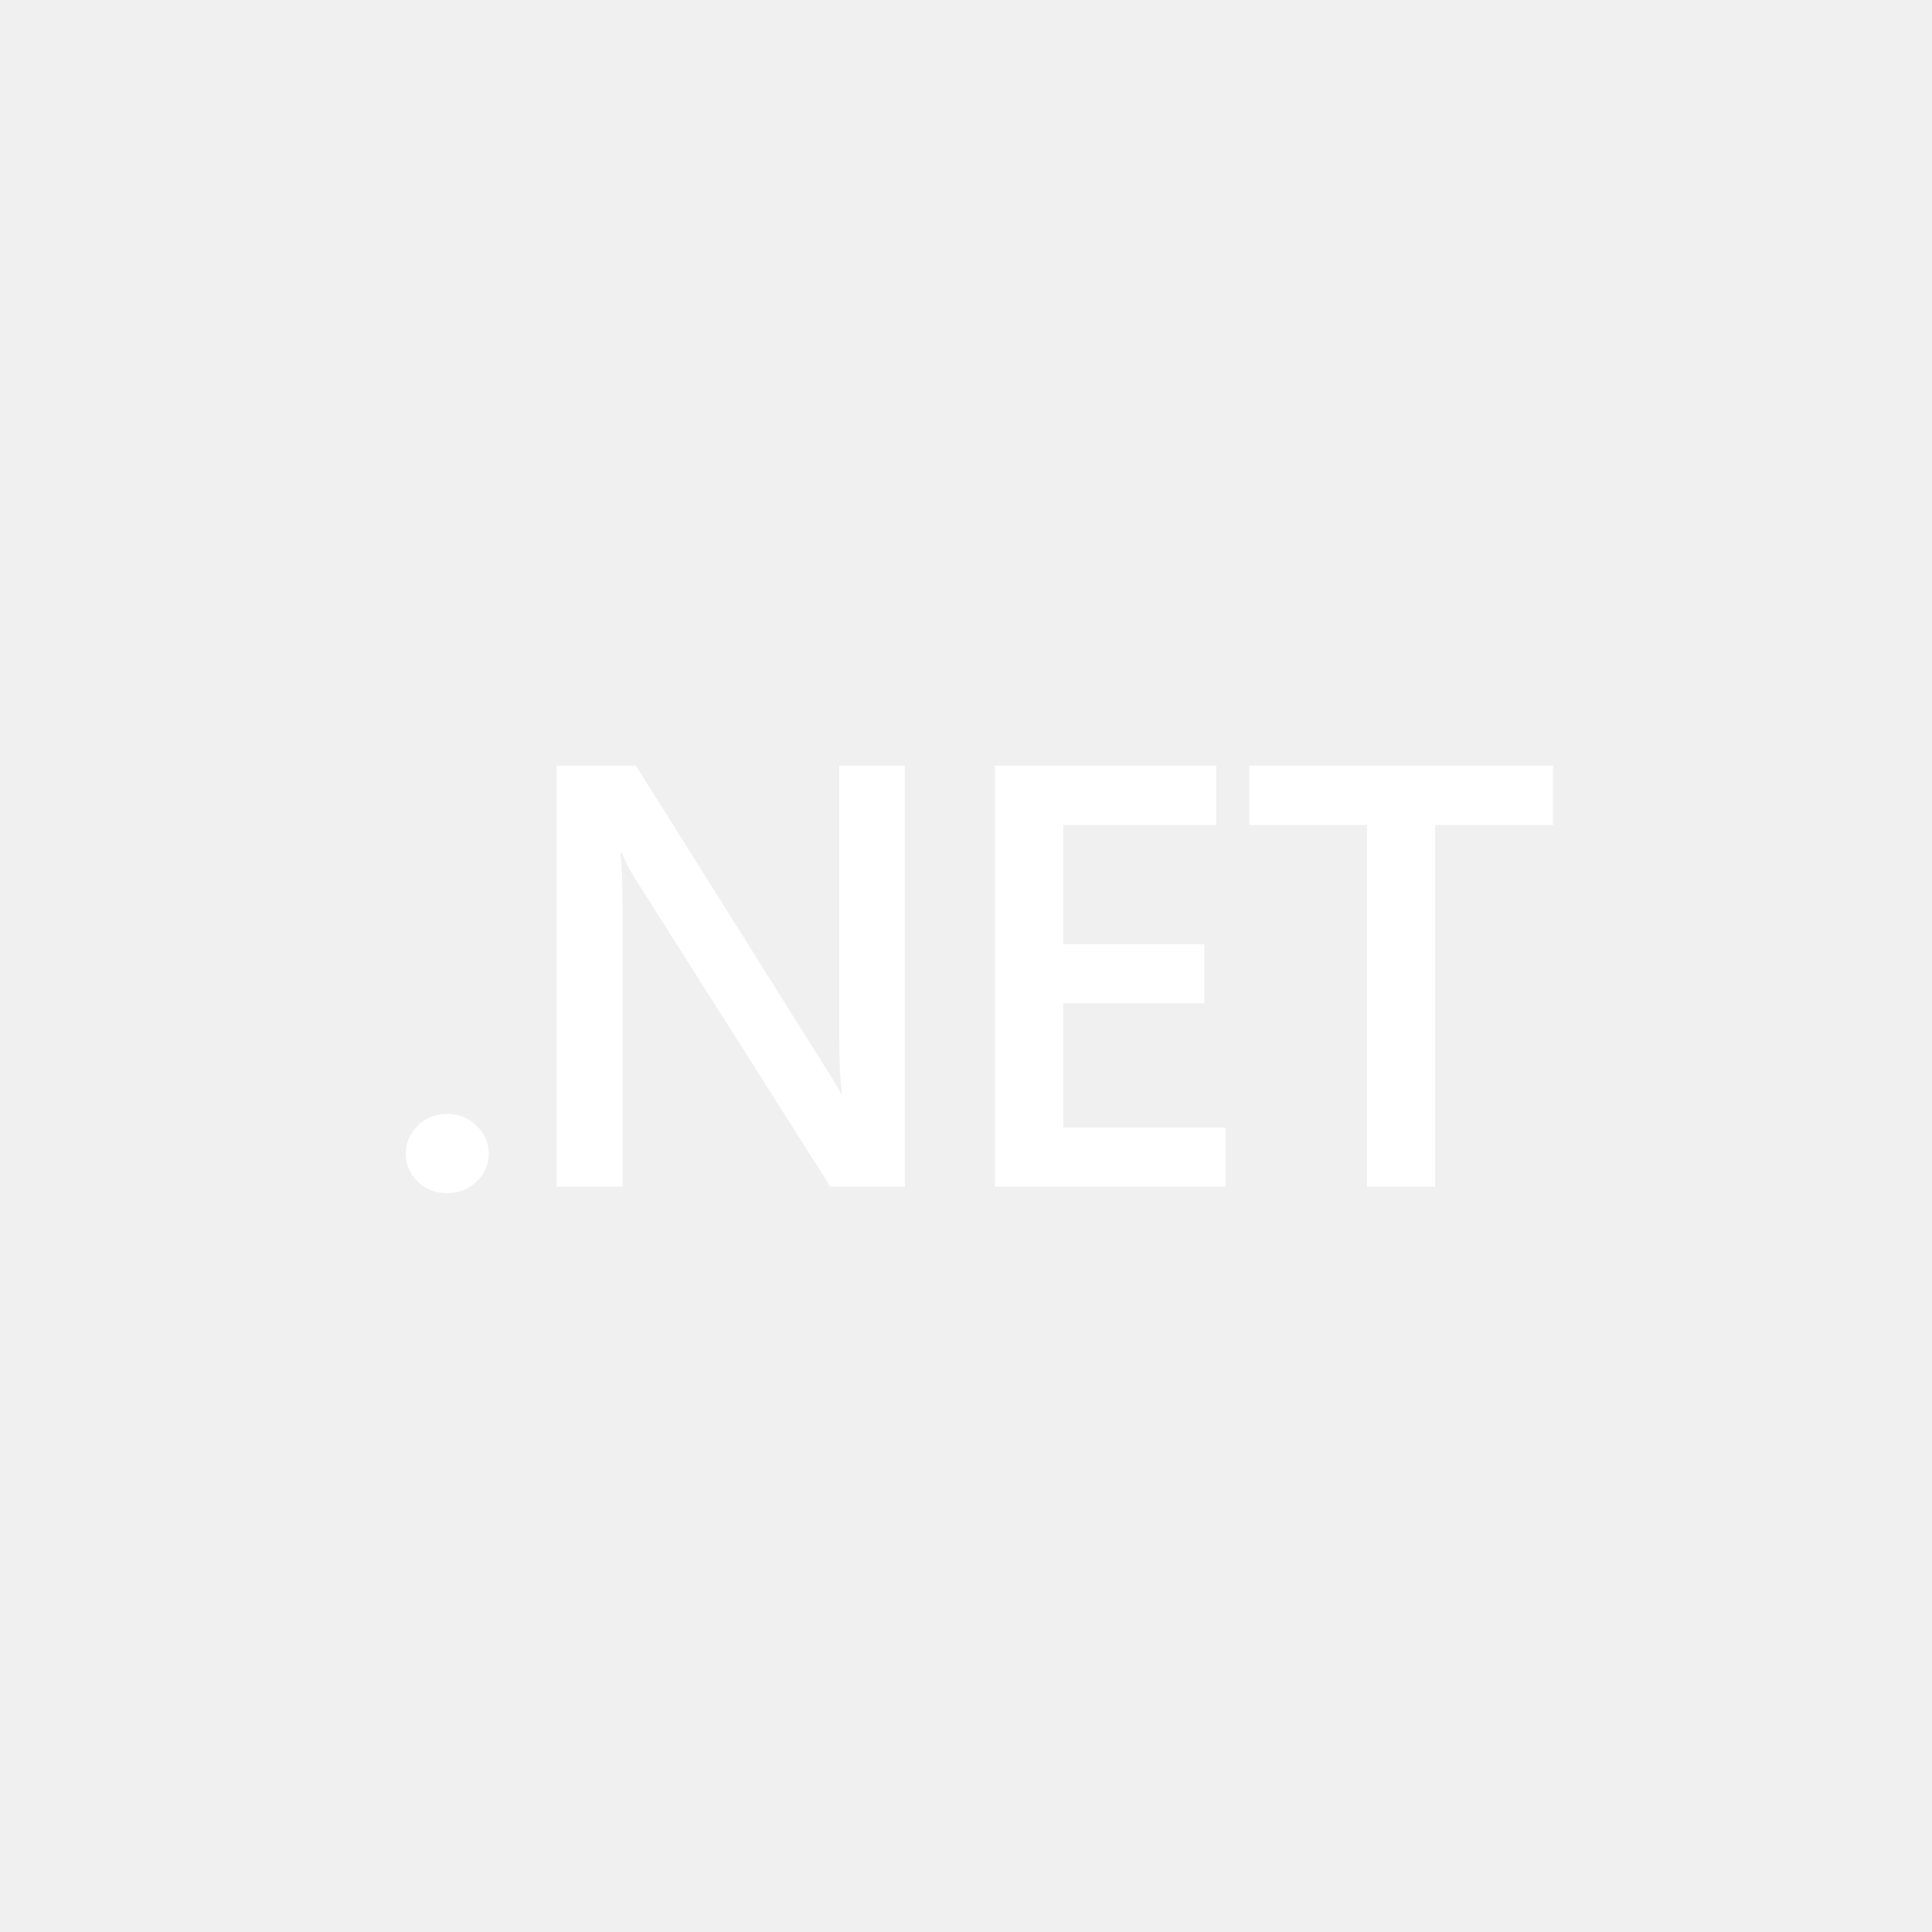
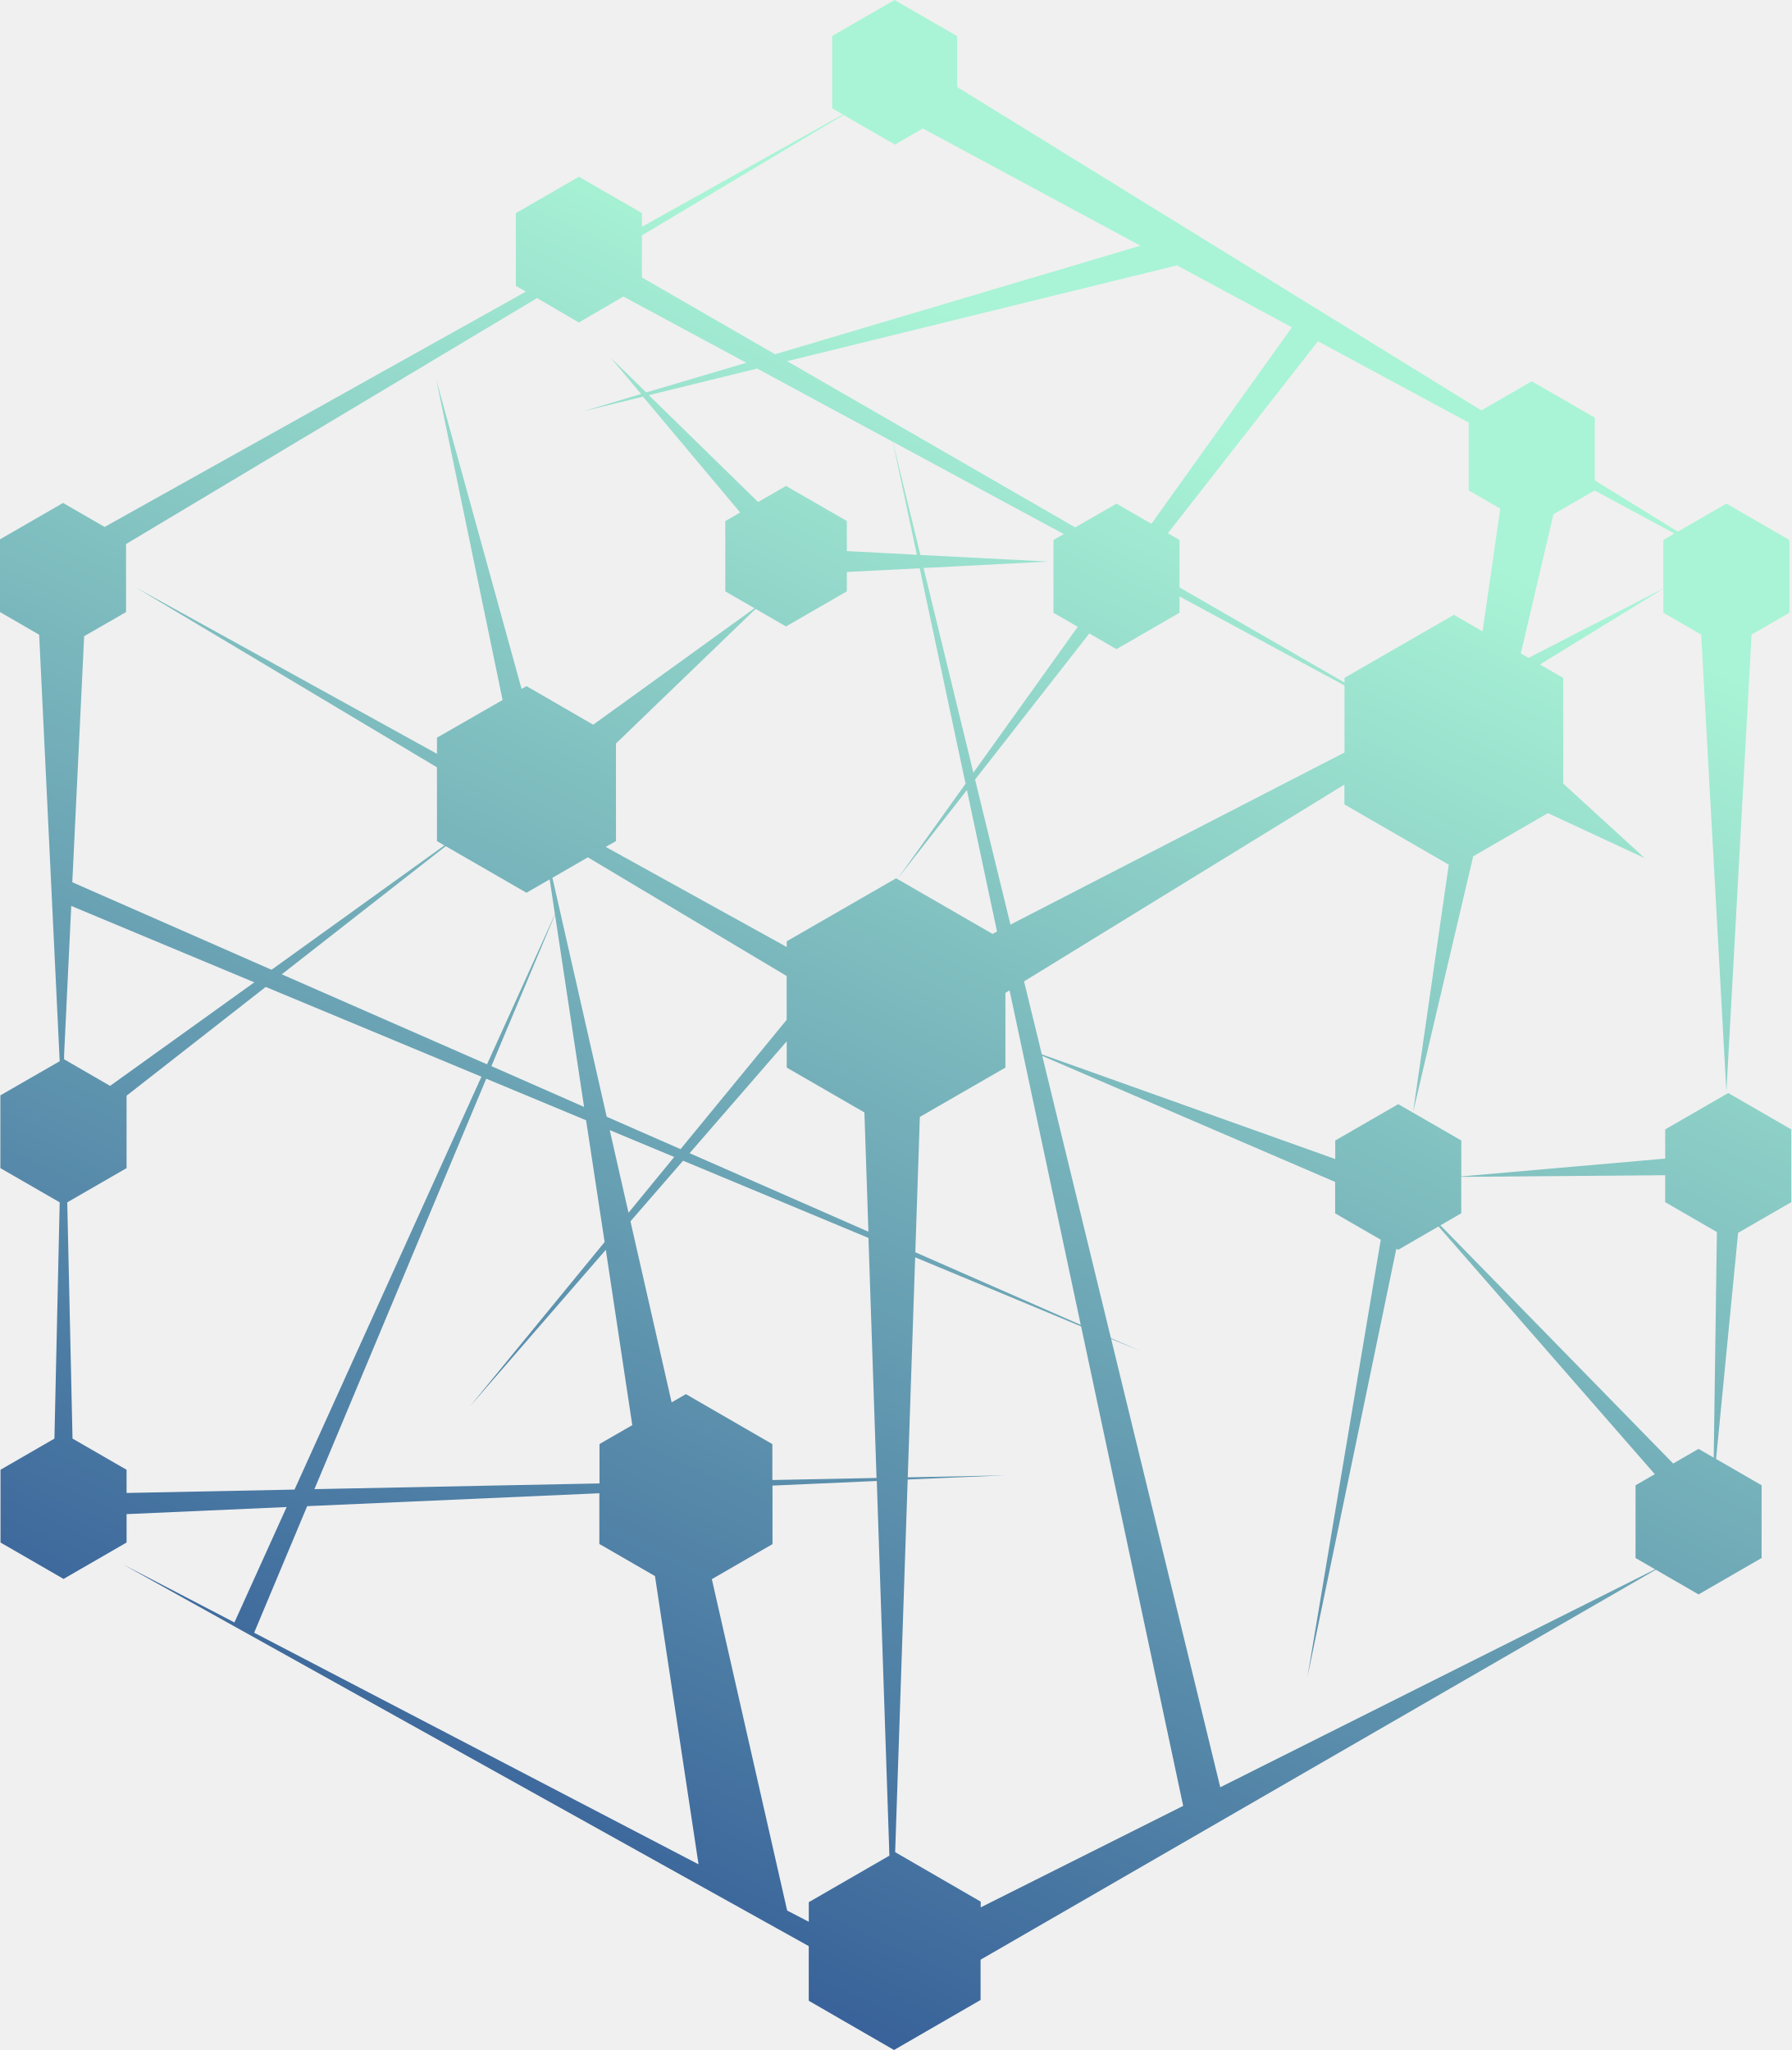
- <svg xmlns="http://www.w3.org/2000/svg" width="456" height="456" viewBox="0 0 456 456" version="1.1" xml:space="preserve" style="fill-rule:evenodd;clip-rule:evenodd;stroke-linejoin:round;stroke-miterlimit:2;">
-   <path d="m 105.5,281.609 c -2.703,0 -5.001,-0.9 -6.893,-2.702 -1.892,-1.848 -2.838,-4.042 -2.838,-6.582 0,-2.587 0.946,-4.804 2.838,-6.652 1.892,-1.848 4.19,-2.772 6.893,-2.772 2.748,0 5.068,0.924 6.96,2.772 1.937,1.848 2.906,4.064 2.906,6.652 0,2.54 -0.968,4.734 -2.906,6.582 -1.892,1.802 -4.212,2.702 -6.96,2.702 z" style="fill:#ffffff;fill-rule:nonzero;stroke-width:0.838" />
-   <path d="M 213.561,280.084 H 195.99 L 149.7,207.054 c -1.171,-1.848 -2.14,-3.765 -2.906,-5.751 h -0.406 c 0.361,2.125 0.541,6.675 0.541,13.65 v 65.132 h -15.543 v -99.36 h 18.719 l 44.737,71.298 c 1.892,2.957 3.109,4.989 3.649,6.098 h 0.27 c -0.45,-2.632 -0.676,-7.09 -0.676,-13.373 v -64.023 h 15.476 z" style="fill:#ffffff;fill-rule:nonzero;stroke-width:0.838" />
-   <path d="m 289.251,280.084 h -54.401 v -99.36 h 52.238 v 13.997 h -36.154 v 28.131 h 33.316 v 13.927 h -33.316 v 29.378 h 38.316 z" style="fill:#ffffff;fill-rule:nonzero;stroke-width:0.838" />
-   <path d="M 366.565,194.721 H 338.722 v 85.363 h -16.084 v -85.363 h -27.775 v -13.997 h 71.701 z" style="fill:#ffffff;fill-rule:nonzero;stroke-width:0.838" />
+ <svg xmlns="http://www.w3.org/2000/svg" width="100%" height="100%" viewBox="0 0 5461 6250" version="1.1" xml:space="preserve" style="fill-rule:evenodd;clip-rule:evenodd;stroke-linejoin:round;stroke-miterlimit:2;">
+   <g>
+     <path id="Calque_1-2" d="M5460.25,3665.1l-0,-221.85l-192.127,-110.869l-192.127,110.869l-0,89.056l-621.587,54.361l-0,-109.513l-192.127,-110.868l-192.127,110.868l0,56.508l-894.407,-319.269l-54.134,-222.416l976.456,-600.001l0,60.464l318.14,183.651l-108.722,754.38l183.199,-779.809l227.84,-131.55l295.31,137.314l-248.635,-227.388l0,-322.095l-71.2,-41.025l376.343,-231.23l0,73.46l115.276,66.567l76.851,1393.48l76.851,-1393.48l115.276,-66.567l-0,-221.85l-192.127,-110.868l-148.051,85.44l-253.155,-156.301l-0,-191.223l-192.127,-110.868l-153.702,88.717l-1597.7,-985.837l0,-153.701l-1.13,-0.678l-0,-1.357l-189.867,-109.625l-189.979,109.625l-0,219.251l1.243,0.678l-0,1.469l31.305,18.083l-612.545,342.325l-0,-41.703l-192.127,-110.869l-192.127,110.869l-0,221.85l30.401,17.517l-1283.97,717.425l-126.804,-73.122l-192.127,110.869l0,221.85l119.345,68.94l62.61,1300.36l-180.825,104.088l0,221.85l180.825,104.314l-16.048,720.249l-164.325,95.047l0,221.85l192.127,110.981l192.127,-110.981l-0,-86.57l487.889,-21.586l-159.126,351.818l-340.065,-177.209l2090.79,1164.06l-0,166.585l259.936,150.085l3.843,-2.26l259.936,-150.198l-0,-122.848l2058.24,-1188.93l130.42,75.269l192.127,-110.982l-0,-221.85l-138.783,-80.128l67.131,-689.396l162.065,-93.577Zm-2165.84,374.195l-504.277,-221.398l13.788,-412.621l260.841,-150.424l-0,-227.727l12.657,-7.798l216.991,1019.97Zm-1416.77,-1474.97l-0,-297.571l425.617,-410.36l92.673,53.569l185.459,-107.139l-0,-58.994l222.076,-11.302l139.801,656.848l-206.706,289.095l210.887,-269.769l91.769,431.381l-13.788,7.12l-293.841,-169.524l-333.397,192.127l0,17.405l-551.743,-305.143l31.193,-17.743Zm2695.65,-1013.41l-54.022,374.082l-87.474,-50.518l-333.397,192.127l0,14.353l-502.92,-290.112l-0,-144.547l-35.487,-20.682l457.488,-585.196l459.522,247.957l0,206.819l96.29,55.717Zm-1767.68,141.044l-83.857,-344.925l520.889,281.184l-31.418,18.082l0,221.85l74.025,42.833l-318.139,444.83l-151.78,-624.073l381.541,-19.665l-391.261,-20.116Zm704.202,-95.047l-106.461,-61.48l-125.9,72.443l-878.132,-506.763l1188.36,-292.033l350.349,188.85l-428.217,598.983Zm-788.398,-249.991l73.347,344.473l-213.374,-11.302l-0,-91.769l-185.459,-106.8l-85.101,49.049l-333.057,-325.825l330.232,-81.145l413.412,223.319Zm-323.452,1628.78l0,133.472l-323.451,394.312l-225.127,-98.776l-165.456,-728.5l108.044,-62.384l605.99,361.876Zm-482.125,721.719l-57.186,-251.912l196.534,81.823l-139.348,170.089Zm-311.02,-975.665l70.748,-40.799l16.049,106.348l-207.045,457.601l-625.656,-274.403l499.756,-390.695l246.148,141.948Zm87.023,66.792l88.604,586.213l-282.54,-124.317l193.936,-461.896Zm94.707,626.899l56.508,371.257l-411.378,502.016l414.994,-478.283l80.694,534.452l-99.906,57.638l-0,120.135l-868.979,17.405l523.715,-1251.31l304.352,126.691Zm304.238,834.96l-43.511,25.09l-125.447,-551.969l160.369,-184.781l565.079,235.412l24.638,731.777l-317.575,6.329l0,-109.512l-263.553,-152.346Zm11.302,-734.602l296.101,-341.195l0,80.241l236.768,136.749l12.206,363.572l-545.075,-239.367Zm978.039,-696.856l-107.817,-442.231l348.201,-445.395l82.841,47.806l192.127,-110.982l-0,-49.614l502.92,271.238l0,204.446l-1018.27,524.732Zm1990.21,-1172.65l0,147.825l-411.151,211.678l-23.395,-13.561l99.567,-424.488l125.448,-72.33l243.436,131.211l-33.905,19.665Zm-2499.34,-1295.95l156.865,90.413l85.101,-49.162l663.177,357.469l-1113.55,330.91l-405.839,-234.169l-0,-128.16l614.241,-367.301Zm-806.368,632.888l135.619,-79.111l374.76,201.847l-305.143,90.412l-108.721,-106.348l93.012,110.982l-178.226,53.456l184.103,-45.206l296.101,353.174l-45.206,26.333l0,214.165l88.944,51.422l-491.619,355.096l-203.429,-117.649l-14.918,8.589l-259.936,-942.1l202.072,975.778l-200.038,114.938l0,49.161l-917.914,-506.989l917.914,548.24l0,224.902l22.603,13.109l-526.879,379.168l-607.347,-266.83l36.165,-750.199l127.708,-73.46l-0,-207.497l1252.78,-749.747l127.595,74.364Zm-1428.97,2327.34l-140.253,-81.032l0,-13.788l21.812,-453.759l557.959,232.926l-439.518,315.653Zm50.179,1241.14l-0,-70.748l-164.777,-95.047l-16.048,-720.249l180.825,-104.314l-0,-220.833l424.148,-331.588l657.526,273.724l-569.712,1258.77l-511.962,10.285Zm550.5,40.233l890.677,-39.329l0,154.605l169.524,97.872l132.794,878.811l-1354.61,-706.123l161.613,-385.836Zm1463.1,1232.89l-229.536,-1010.36l184.894,-106.8l0,-178.452l317.914,-14.014l38.425,1142.25l-245.696,141.835l-0,59.785l-66.001,-34.243Zm329.893,-177.661l-0.678,-0l38.199,-1136.49l297.458,-12.658l-297.232,5.99l22.603,-670.749l505.859,210.662l311.132,1461.75l-617.179,309.437l0,-17.404l-260.162,-150.537Zm990.357,-198.23l-332.605,-1366.93l89.734,37.295l-90.412,-39.555l-209.306,-860.503l892.825,384.254l0,95.837l139.01,80.355l-223.772,1334.49l271.238,-1307.14l5.764,3.278l122.848,-71.2l659.221,755.284l-58.655,33.905l0,221.737l59.673,34.47l-1325.56,664.42Zm1457.9,-1031.61l-77.303,44.641l-709.513,-726.24l63.515,-36.73l-0,-110.981l621.587,-4.973l-0,82.05l157.657,91.09l-9.606,687.927l-46.337,-26.784Z" style="fill:url(#_Linear1);fill-rule:nonzero;" />
+   </g>
+   <defs>
+     <linearGradient id="_Linear1" x1="0" y1="0" x2="1" y2="0" gradientUnits="userSpaceOnUse" gradientTransform="matrix(2230.14,-4835.72,4835.72,2230.14,1349.3,6093.13)">
+       <stop offset="0" style="stop-color:#2f5697;stop-opacity:1" />
+       <stop offset="0.03" style="stop-color:#325a96;stop-opacity:1" />
+       <stop offset="1" style="stop-color:#a9f4d6;stop-opacity:1" />
+     </linearGradient>
+   </defs>
</svg>
